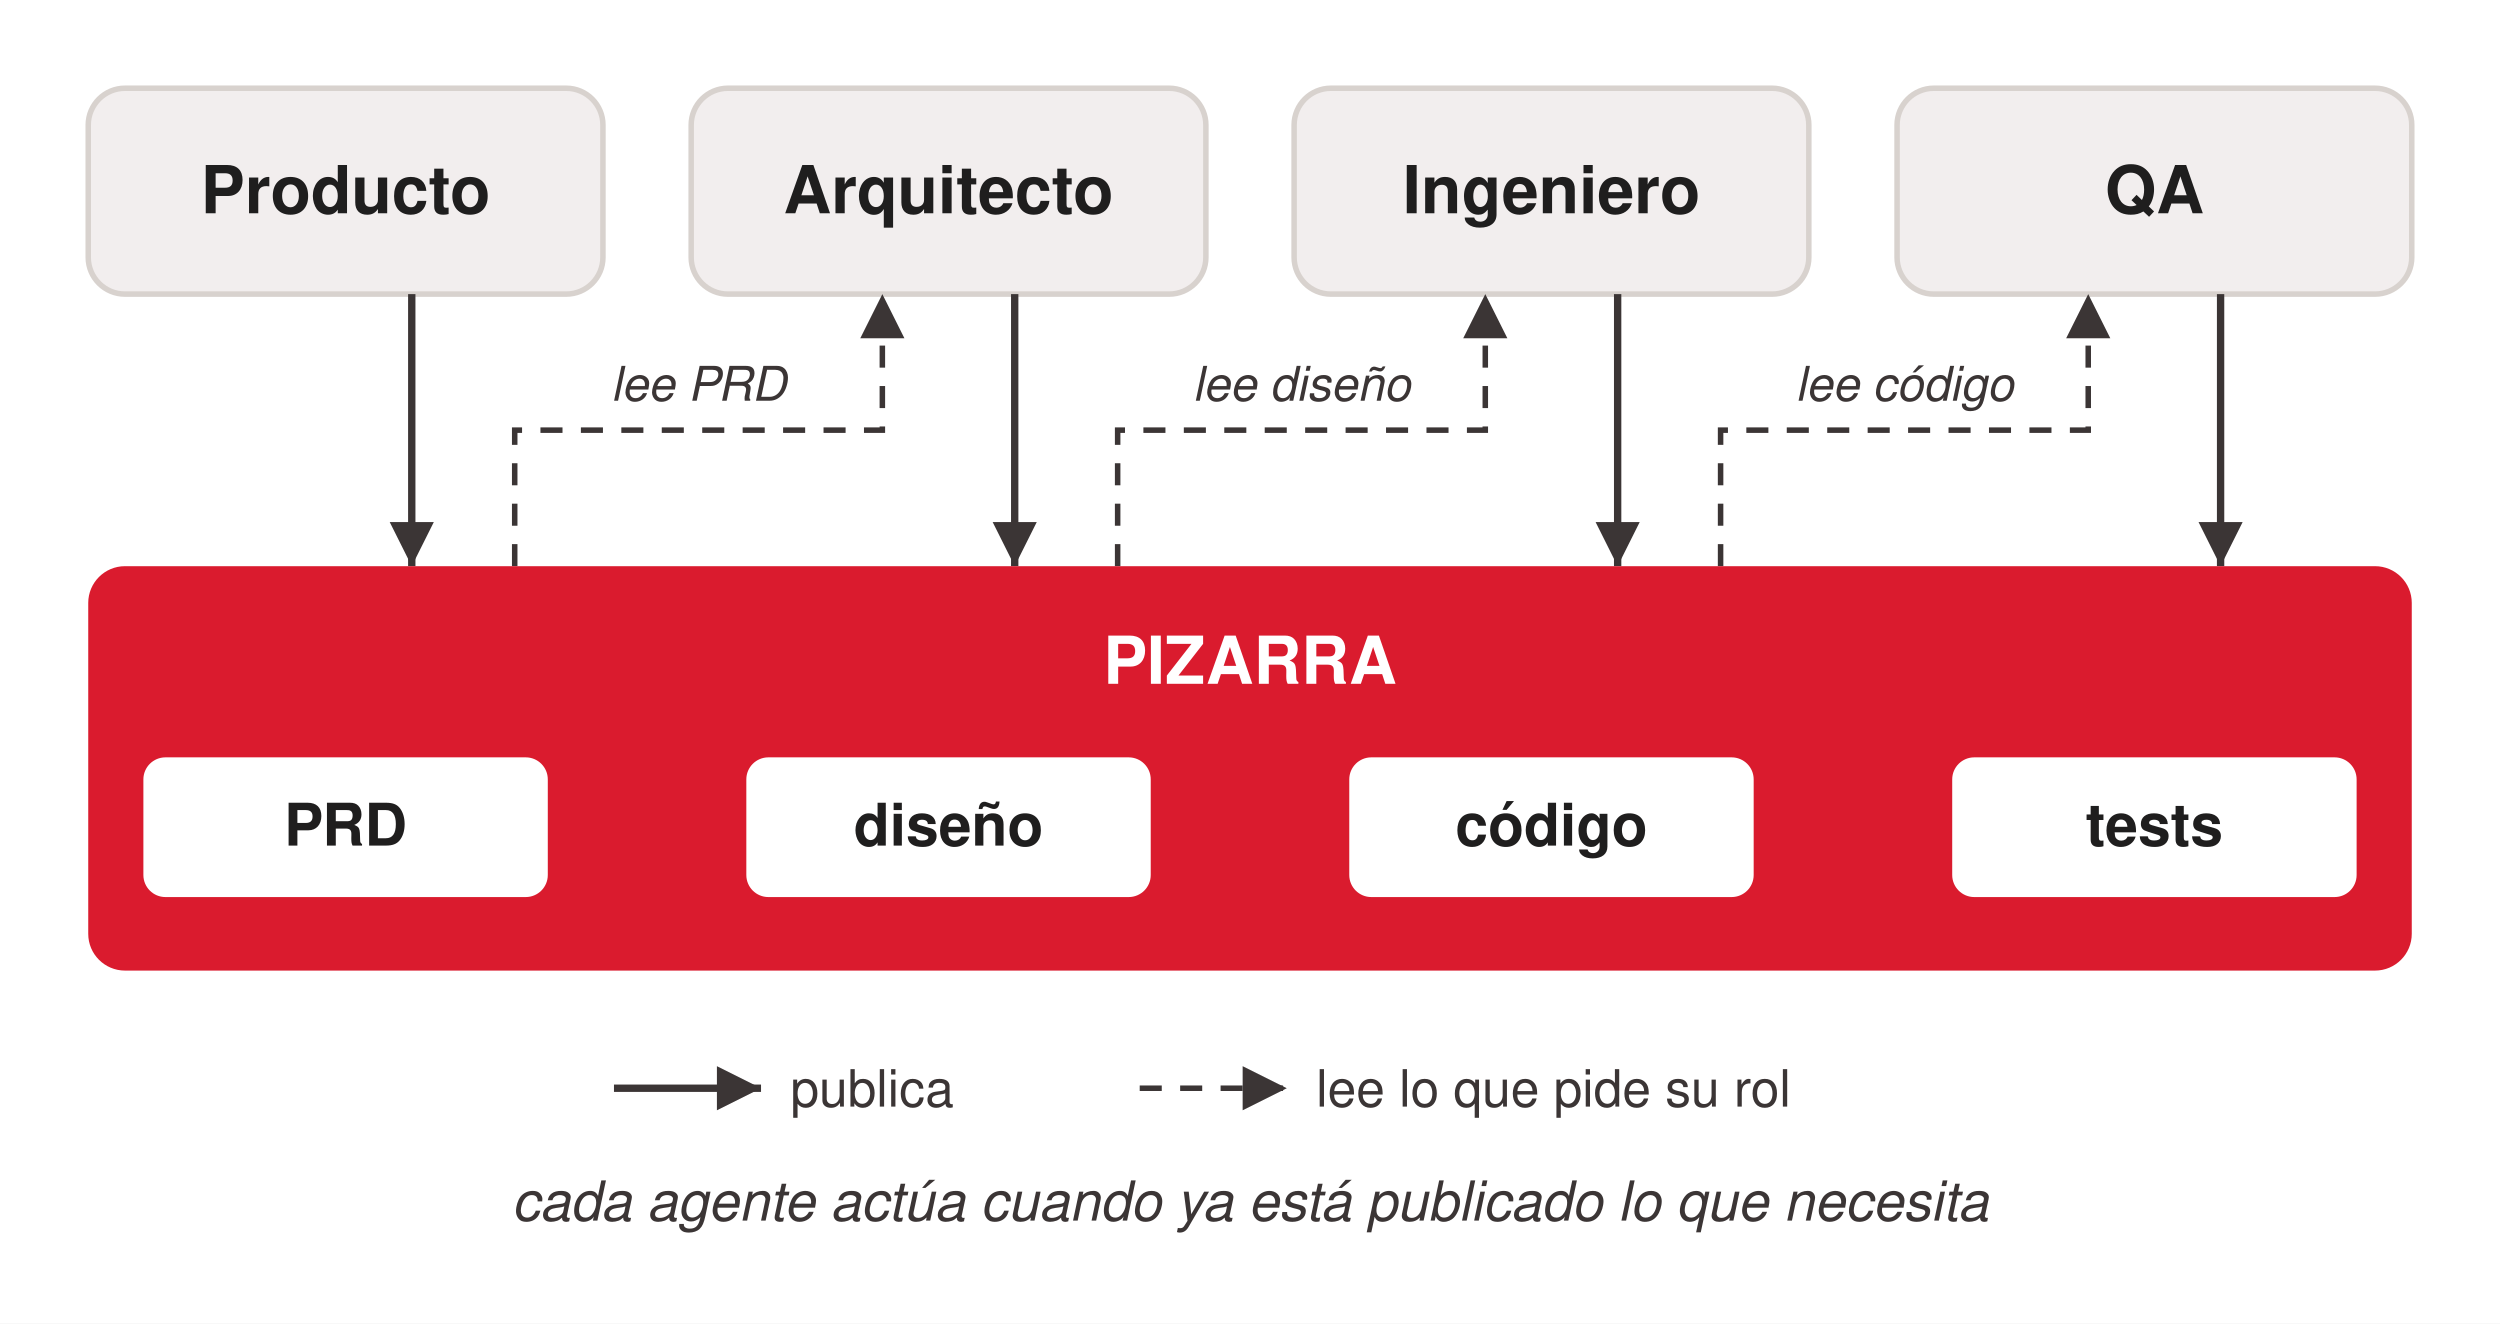
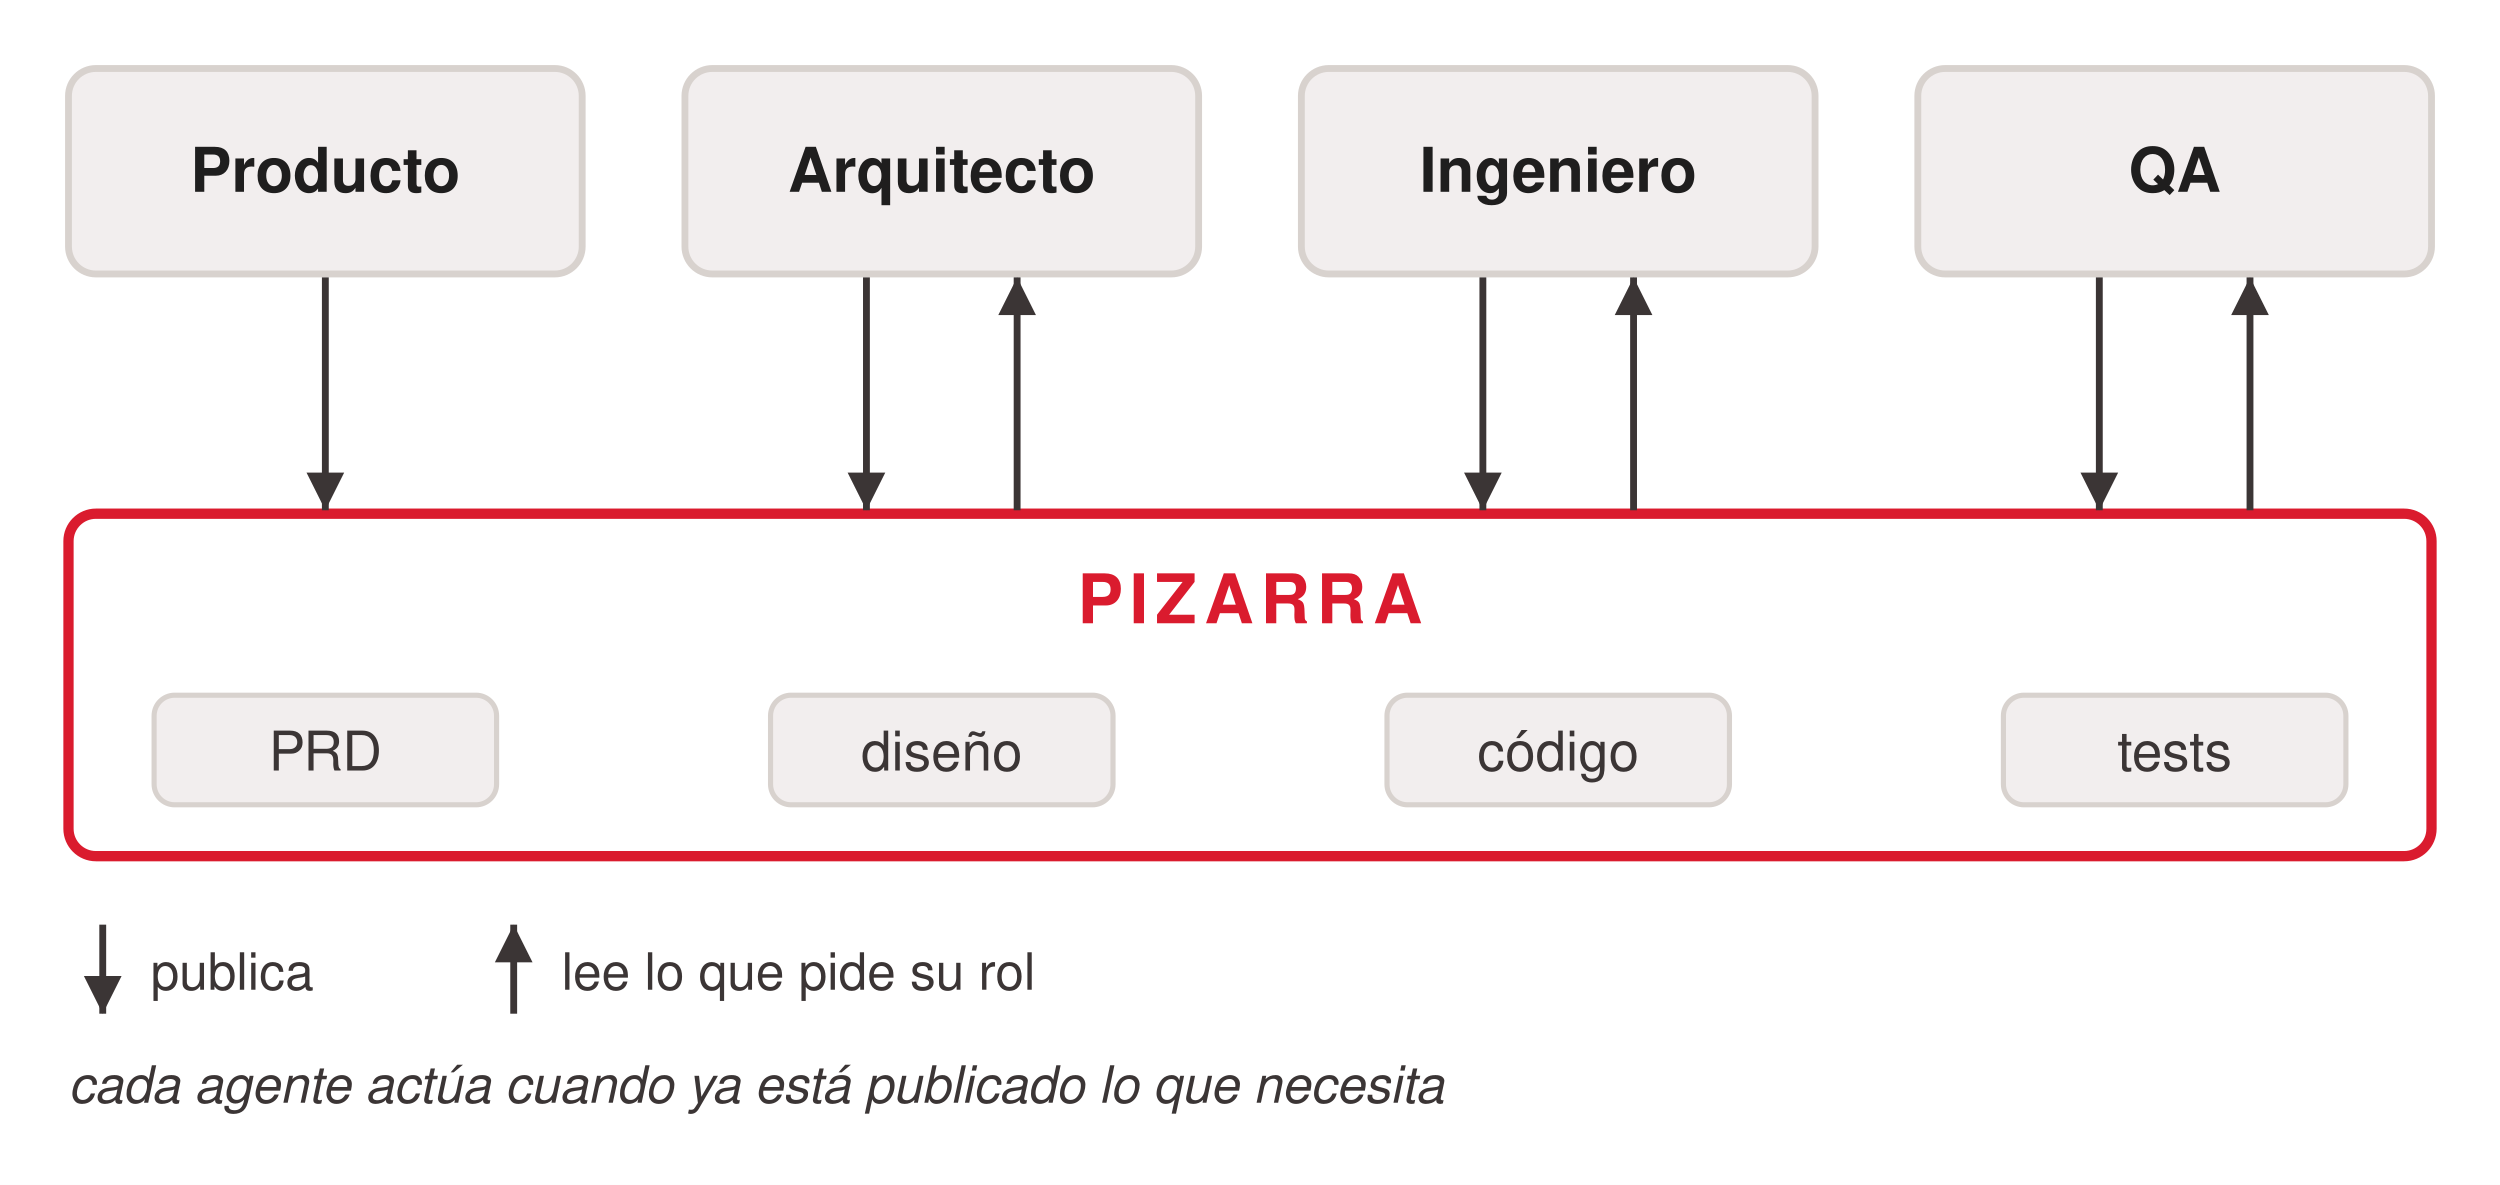
- <svg xmlns="http://www.w3.org/2000/svg" viewBox="0 0 680 360" font-family="Helvetica, Arial, sans-serif" font-size="14" fill="#3B3535">
+ <svg xmlns="http://www.w3.org/2000/svg" class="ts-anim-s6-8-1-pizarra-publicar-leer" viewBox="0 0 730 346" font-family="Helvetica, Arial, sans-serif" fill="#3B3535">
+   <style>/* talksmith-animation */
+ .ts-anim-s6-8-1-pizarra-publicar-leer [data-beat]{animation:ts-beat-in 0.6s ease-out backwards}
+ .ts-anim-s6-8-1-pizarra-publicar-leer [data-beat-effect=pulse]{animation-name:ts-beat-pulse;animation-duration:0.8s;animation-fill-mode:none;transform-box:fill-box;transform-origin:center}
+ .ts-anim-s6-8-1-pizarra-publicar-leer [data-beat="1"]{animation-delay:0.50s}
+ .ts-anim-s6-8-1-pizarra-publicar-leer [data-beat="2"]{animation-delay:1.60s}
+ .ts-anim-s6-8-1-pizarra-publicar-leer [data-beat="3"]{animation-delay:2.70s}
+ .ts-anim-s6-8-1-pizarra-publicar-leer [data-beat="4"]{animation-delay:3.80s}
+ .ts-anim-s6-8-1-pizarra-publicar-leer [data-beat="5"]{animation-delay:4.90s}
+ .ts-anim-s6-8-1-pizarra-publicar-leer [data-beat="6"]{animation-delay:6.00s}
+ @keyframes ts-beat-in{from{opacity:0}to{opacity:1}}
+ @keyframes ts-beat-pulse{0%,100%{transform:none}50%{transform:scale(1.08)}}
+ @media (prefers-reduced-motion:reduce){.ts-anim-s6-8-1-pizarra-publicar-leer [data-beat]{animation:none}}
+ </style>
  <defs>
-     <marker id="ah" markerUnits="userSpaceOnUse" markerWidth="12" markerHeight="12" viewBox="0 0 12 12" refX="12" refY="6" orient="auto">
-       <path d="M0,0 L12,6 L0,12 z" fill="#3B3535" />
+     <marker id="ah" markerUnits="userSpaceOnUse" viewBox="0 0 10 10" markerWidth="11" markerHeight="11" refX="10" refY="5" orient="auto">
+       <path d="M0,0 L10,5 L0,10 z" fill="#3B3535" />
    </marker>
  </defs>
-   <rect x="0" y="0" width="680" height="360" fill="#ffffff" />
-   <g fill="#F2EEEE" stroke="#D8D2CE" stroke-width="1.5">
-     <rect x="24" y="24" width="140" height="56" rx="10" />
-     <rect x="188" y="24" width="140" height="56" rx="10" />
-     <rect x="352" y="24" width="140" height="56" rx="10" />
-     <rect x="516" y="24" width="140" height="56" rx="10" />
+   <rect x="0" y="0" width="730" height="346" fill="#ffffff" />
+   <g data-beat="1">
+     <rect x="20" y="150" width="690" height="100" rx="8" fill="#ffffff" stroke="#DA1B2E" stroke-width="3" />
+     <text x="365" y="182" font-size="20" font-weight="bold" text-anchor="middle" fill="#DA1B2E" letter-spacing="2">PIZARRA</text>
+     <rect x="20" y="20" width="150" height="60" rx="8" fill="#F2EEEE" stroke="#D8D2CE" stroke-width="2" />
+     <text x="95" y="56" font-size="18" font-weight="bold" text-anchor="middle" fill="#1F1E1E">Producto</text>
+     <rect x="200" y="20" width="150" height="60" rx="8" fill="#F2EEEE" stroke="#D8D2CE" stroke-width="2" />
+     <text x="275" y="56" font-size="18" font-weight="bold" text-anchor="middle" fill="#1F1E1E">Arquitecto</text>
+     <rect x="380" y="20" width="150" height="60" rx="8" fill="#F2EEEE" stroke="#D8D2CE" stroke-width="2" />
+     <text x="455" y="56" font-size="18" font-weight="bold" text-anchor="middle" fill="#1F1E1E">Ingeniero</text>
+     <rect x="560" y="20" width="150" height="60" rx="8" fill="#F2EEEE" stroke="#D8D2CE" stroke-width="2" />
+     <text x="635" y="56" font-size="18" font-weight="bold" text-anchor="middle" fill="#1F1E1E">QA</text>
  </g>
-   <g text-anchor="middle" font-size="18" font-weight="bold" fill="#1F1E1E">
-     <text x="94" y="58">Producto</text>
-     <text x="258" y="58">Arquitecto</text>
-     <text x="422" y="58">Ingeniero</text>
-     <text x="586" y="58">QA</text>
+   <g data-beat="2">
+     <line x1="95" y1="81" x2="95" y2="149" stroke="#3B3535" stroke-width="2" marker-end="url(#ah)" />
+     <rect x="45" y="203" width="100" height="32" rx="6" fill="#F2EEEE" stroke="#D8D2CE" stroke-width="1.5" />
+     <text x="95" y="225" font-size="16" text-anchor="middle">PRD</text>
  </g>
-   <g stroke="#3B3535" stroke-width="2" fill="none" marker-end="url(#ah)">
-     <line x1="112" y1="80" x2="112" y2="154" />
-     <line x1="276" y1="80" x2="276" y2="154" />
-     <line x1="440" y1="80" x2="440" y2="154" />
-     <line x1="604" y1="80" x2="604" y2="154" />
+   <g data-beat="3">
+     <line x1="297" y1="149" x2="297" y2="81" stroke="#3B3535" stroke-width="2" marker-end="url(#ah)" />
+     <line x1="253" y1="81" x2="253" y2="149" stroke="#3B3535" stroke-width="2" marker-end="url(#ah)" />
+     <rect x="225" y="203" width="100" height="32" rx="6" fill="#F2EEEE" stroke="#D8D2CE" stroke-width="1.5" />
+     <text x="275" y="225" font-size="16" text-anchor="middle">diseño</text>
  </g>
-   <g stroke="#3B3535" stroke-width="1.5" stroke-dasharray="6 5" fill="none" marker-end="url(#ah)">
-     <path d="M140,154 V117 H240 V80" />
-     <path d="M304,154 V117 H404 V80" />
-     <path d="M468,154 V117 H568 V80" />
+   <g data-beat="4">
+     <line x1="477" y1="149" x2="477" y2="81" stroke="#3B3535" stroke-width="2" marker-end="url(#ah)" />
+     <line x1="433" y1="81" x2="433" y2="149" stroke="#3B3535" stroke-width="2" marker-end="url(#ah)" />
+     <rect x="405" y="203" width="100" height="32" rx="6" fill="#F2EEEE" stroke="#D8D2CE" stroke-width="1.5" />
+     <text x="455" y="225" font-size="16" text-anchor="middle">código</text>
  </g>
-   <g text-anchor="middle" font-size="13" font-style="italic">
-     <text x="190" y="109">lee PRD</text>
-     <text x="354" y="109">lee diseño</text>
-     <text x="518" y="109">lee código</text>
+   <g data-beat="5">
+     <line x1="657" y1="149" x2="657" y2="81" stroke="#3B3535" stroke-width="2" marker-end="url(#ah)" />
+     <line x1="613" y1="81" x2="613" y2="149" stroke="#3B3535" stroke-width="2" marker-end="url(#ah)" />
+     <rect x="585" y="203" width="100" height="32" rx="6" fill="#F2EEEE" stroke="#D8D2CE" stroke-width="1.5" />
+     <text x="635" y="225" font-size="16" text-anchor="middle">tests</text>
  </g>
-   <rect x="24" y="154" width="632" height="110" rx="10" fill="#DA1B2E" />
-   <text x="340" y="186" text-anchor="middle" font-size="18" font-weight="bold" fill="#FFFFFF">PIZARRA</text>
-   <g fill="#FFFFFF">
-     <rect x="39" y="206" width="110" height="38" rx="6" />
-     <rect x="203" y="206" width="110" height="38" rx="6" />
-     <rect x="367" y="206" width="110" height="38" rx="6" />
-     <rect x="531" y="206" width="110" height="38" rx="6" />
+   <g data-beat="6">
+     <line x1="30" y1="270" x2="30" y2="296" stroke="#3B3535" stroke-width="2" marker-end="url(#ah)" />
+     <text x="44" y="289" font-size="15">publica</text>
+     <line x1="150" y1="296" x2="150" y2="270" stroke="#3B3535" stroke-width="2" marker-end="url(#ah)" />
+     <text x="164" y="289" font-size="15">lee lo que pide su rol</text>
+     <text x="20" y="322" font-size="15" font-style="italic">cada agente actúa cuando ya está publicado lo que necesita</text>
  </g>
-   <g text-anchor="middle" font-size="16" font-weight="bold" fill="#1F1E1E">
-     <text x="94" y="230">PRD</text>
-     <text x="258" y="230">diseño</text>
-     <text x="422" y="230">código</text>
-     <text x="586" y="230">tests</text>
-   </g>
-   <line x1="167" y1="296" x2="207" y2="296" stroke="#3B3535" stroke-width="2" marker-end="url(#ah)" />
-   <text x="215" y="301">publica</text>
-   <line x1="310" y1="296" x2="350" y2="296" stroke="#3B3535" stroke-width="1.5" stroke-dasharray="6 5" marker-end="url(#ah)" />
-   <text x="358" y="301">lee lo que pide su rol</text>
-   <text x="340" y="332" text-anchor="middle" font-size="15" font-style="italic">cada agente actúa cuando ya está publicado lo que necesita</text>
</svg>
